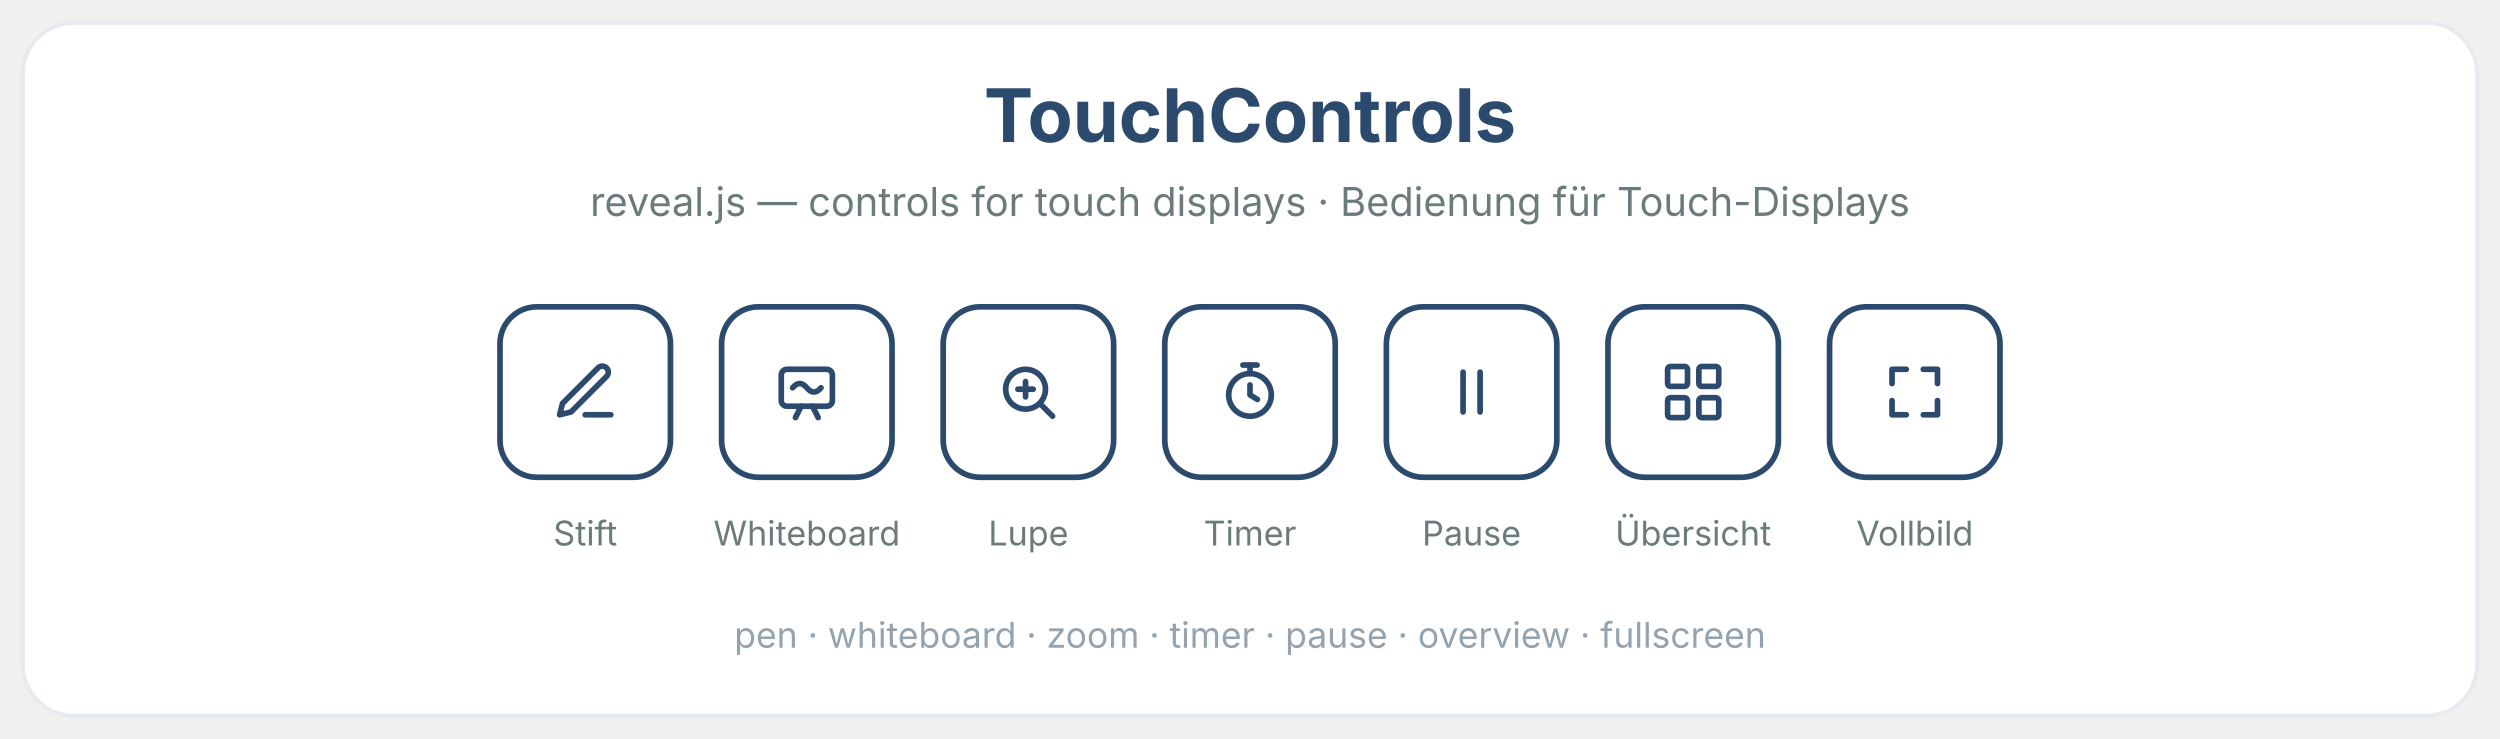
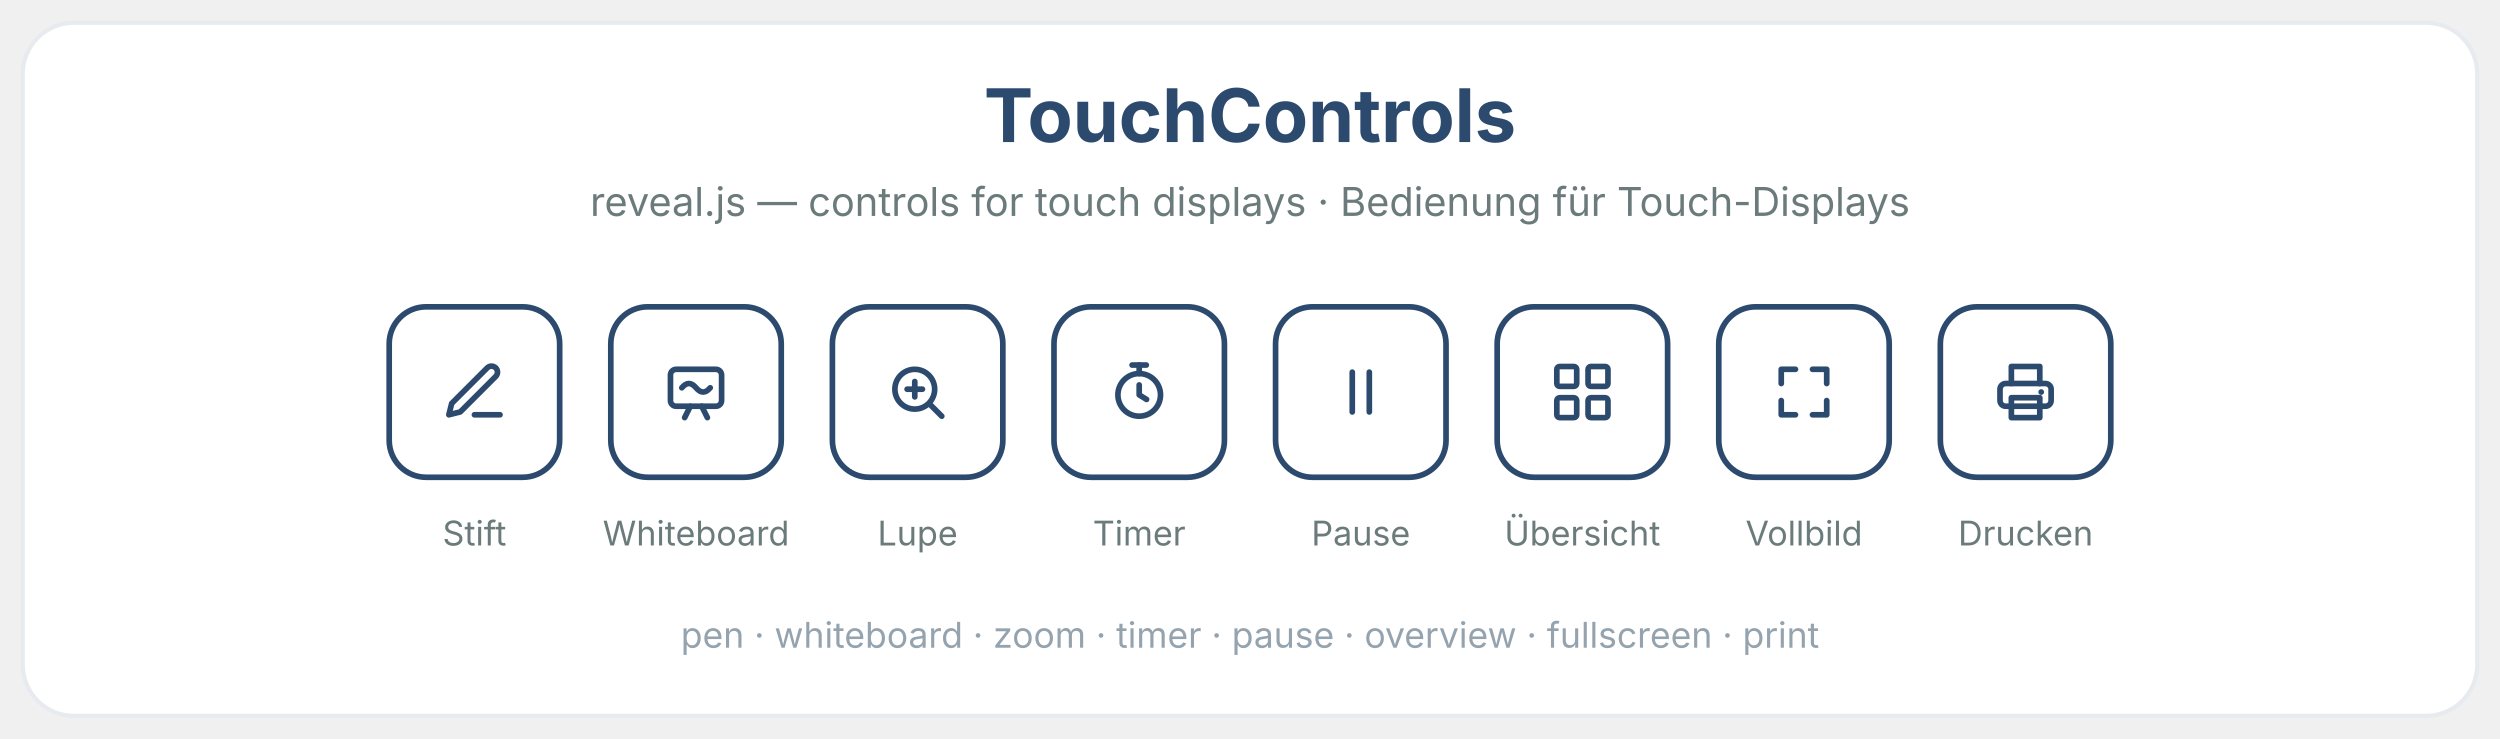
<svg xmlns="http://www.w3.org/2000/svg" viewBox="0 0 880 260" width="880" height="260" font-family="Inter, system-ui, -apple-system, Segoe UI, Roboto, sans-serif">
  <rect x="8" y="8" width="864" height="244" rx="18" fill="#FFFFFF" stroke="#E7EBEF" stroke-width="1.5" />
  <text x="440" y="50" text-anchor="middle" font-size="26" font-weight="700" fill="#2C4A6E">TouchControls</text>
  <text x="440" y="76" text-anchor="middle" font-size="14" fill="#6B7B7B">reveal.js — controls for touch displays · Bedienung für Touch-Displays</text>
  <g fill="none" stroke="#2C4A6E" stroke-width="2" stroke-linecap="round" stroke-linejoin="round">
-     <rect x="176" y="108" width="60" height="60" rx="13" />
-     <g transform="translate(194,126)">
+     <rect x="137" y="108" width="60" height="60" rx="13" />
+     <g transform="translate(155,126)">
      <path d="M12 20h9" />
      <path d="M16.5 3.5a2.1 2.1 0 0 1 3 3L7 19l-4 1 1-4z" />
    </g>
-     <rect x="254" y="108" width="60" height="60" rx="13" />
-     <g transform="translate(272,126)">
+     <rect x="215" y="108" width="60" height="60" rx="13" />
+     <g transform="translate(233,126)">
      <rect x="3" y="4" width="18" height="13" rx="2" />
      <path d="M7 10.5c1.7-2 3.3-2 5 0s3.3 2 5 0" />
      <path d="M8 21l2-4" />
      <path d="M16 21l-2-4" />
    </g>
-     <rect x="332" y="108" width="60" height="60" rx="13" />
-     <g transform="translate(350,126)">
+     <rect x="293" y="108" width="60" height="60" rx="13" />
+     <g transform="translate(311,126)">
      <circle cx="11" cy="11" r="7" />
      <path d="M20.5 20.5l-4-4" />
      <path d="M11 8.3v5.4" />
      <path d="M8.3 11h5.4" />
    </g>
-     <rect x="410" y="108" width="60" height="60" rx="13" />
-     <g transform="translate(428,126)">
+     <rect x="371" y="108" width="60" height="60" rx="13" />
+     <g transform="translate(389,126)">
      <circle cx="12" cy="13" r="7.5" />
      <path d="M12 9.5v3.5l2.6 1.6" />
      <path d="M9.5 2.5h5" />
      <path d="M12 2.5v3" />
    </g>
-     <rect x="488" y="108" width="60" height="60" rx="13" />
-     <g transform="translate(506,126)">
+     <rect x="449" y="108" width="60" height="60" rx="13" />
+     <g transform="translate(467,126)">
      <path d="M9 5v14" />
      <path d="M15 5v14" />
    </g>
-     <rect x="566" y="108" width="60" height="60" rx="13" />
-     <g transform="translate(584,126)">
+     <rect x="527" y="108" width="60" height="60" rx="13" />
+     <g transform="translate(545,126)">
      <rect x="3" y="3" width="7" height="7" rx="1" />
      <rect x="14" y="3" width="7" height="7" rx="1" />
      <rect x="3" y="14" width="7" height="7" rx="1" />
      <rect x="14" y="14" width="7" height="7" rx="1" />
    </g>
-     <rect x="644" y="108" width="60" height="60" rx="13" />
-     <g transform="translate(662,126)">
+     <rect x="605" y="108" width="60" height="60" rx="13" />
+     <g transform="translate(623,126)">
      <path d="M4 9V4h5" />
      <path d="M20 9V4h-5" />
      <path d="M4 15v5h5" />
      <path d="M20 15v5h-5" />
    </g>
+     <rect x="683" y="108" width="60" height="60" rx="13" />
+     <g transform="translate(701,126)">
+       <path d="M7 9V3h10v6" />
+       <rect x="3" y="9" width="18" height="8" rx="2" />
+       <path d="M7 14h10v7H7z" />
+       <path d="M17.5 12h.01" />
+     </g>
  </g>
  <g font-size="12" fill="#6B7B7B" text-anchor="middle">
-     <text x="206" y="192">Stift</text>
-     <text x="284" y="192">Whiteboard</text>
-     <text x="362" y="192">Lupe</text>
-     <text x="440" y="192">Timer</text>
-     <text x="518" y="192">Pause</text>
-     <text x="596" y="192">Übersicht</text>
-     <text x="674" y="192">Vollbild</text>
+     <text x="167" y="192">Stift</text>
+     <text x="245" y="192">Whiteboard</text>
+     <text x="323" y="192">Lupe</text>
+     <text x="401" y="192">Timer</text>
+     <text x="479" y="192">Pause</text>
+     <text x="557" y="192">Übersicht</text>
+     <text x="635" y="192">Vollbild</text>
+     <text x="713" y="192">Drucken</text>
  </g>
-   <text x="440" y="228" text-anchor="middle" font-size="12.5" fill="#94A3AE">pen · whiteboard · zoom · timer · pause · overview · fullscreen</text>
+   <text x="440" y="228" text-anchor="middle" font-size="12.5" fill="#94A3AE">pen · whiteboard · zoom · timer · pause · overview · fullscreen · print</text>
</svg>
